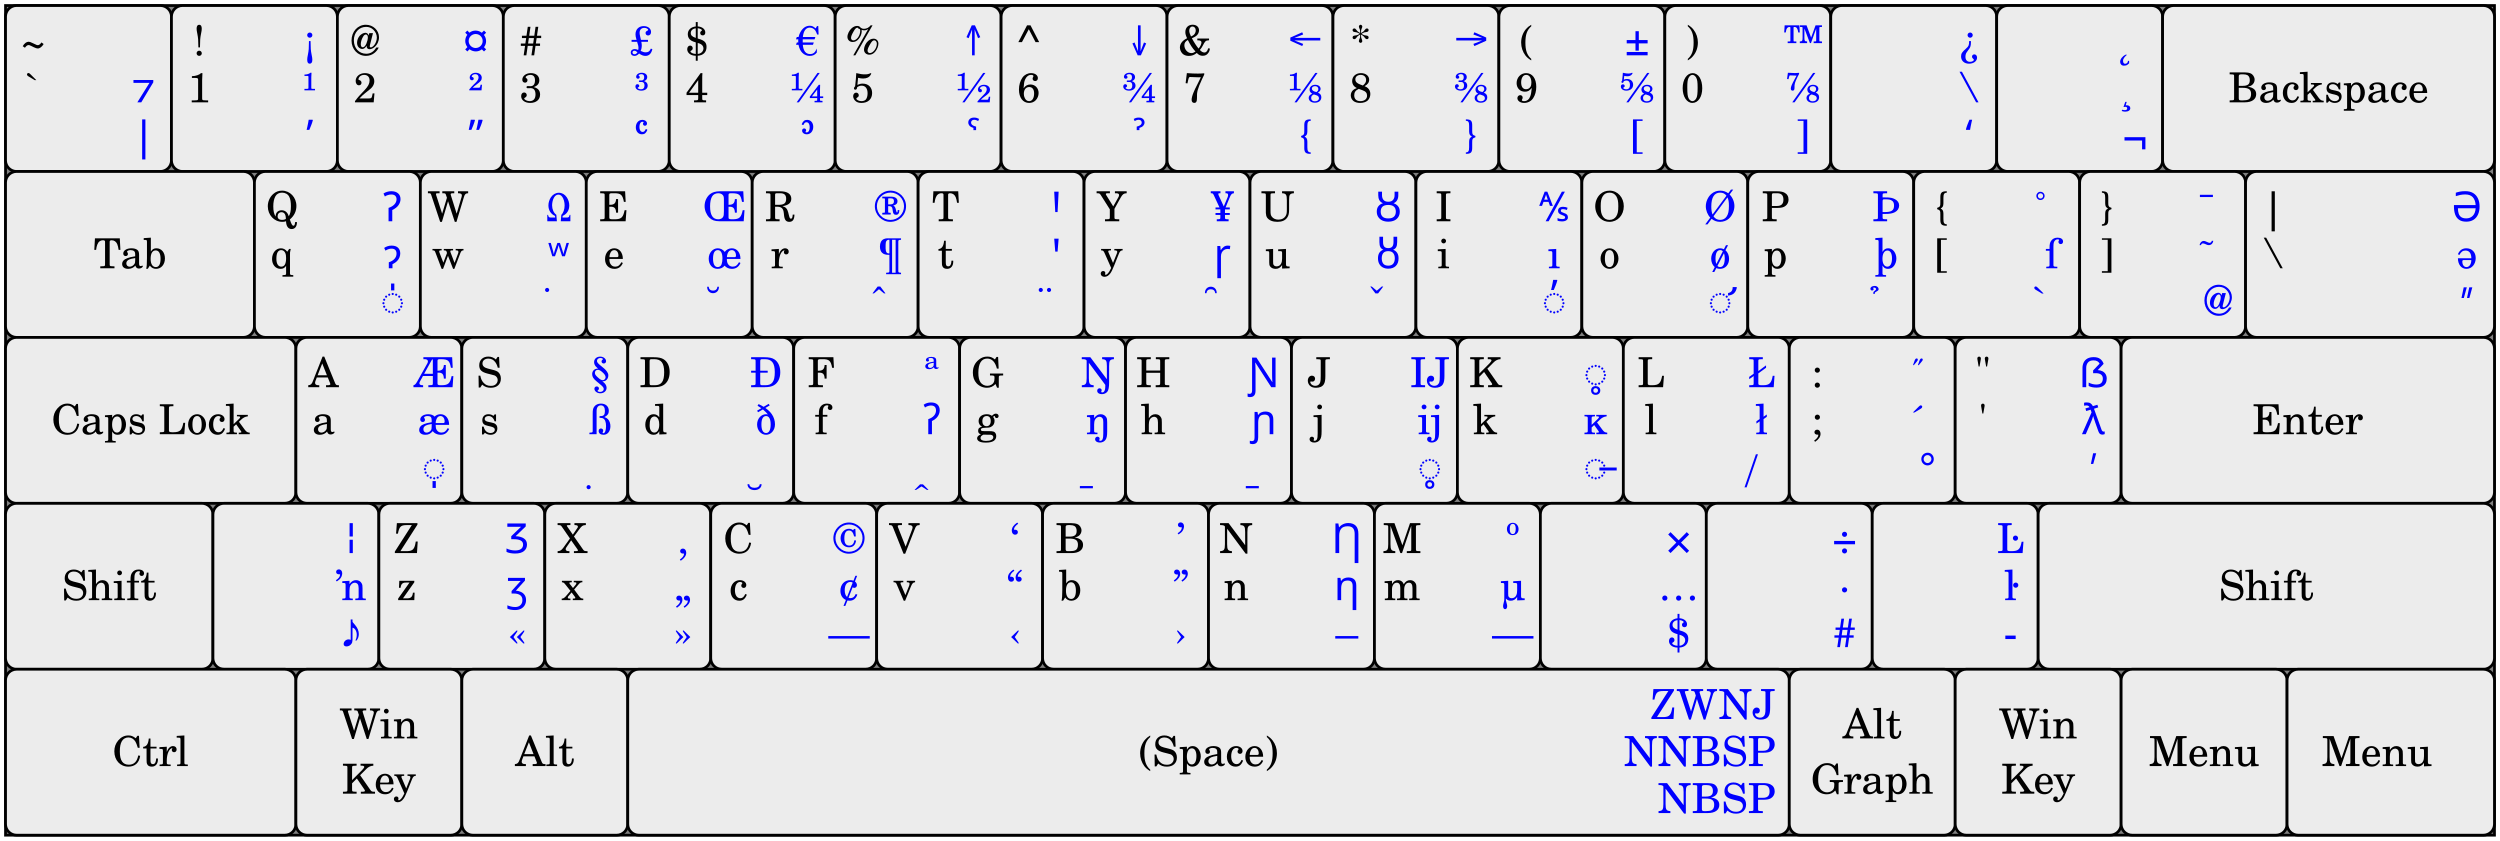
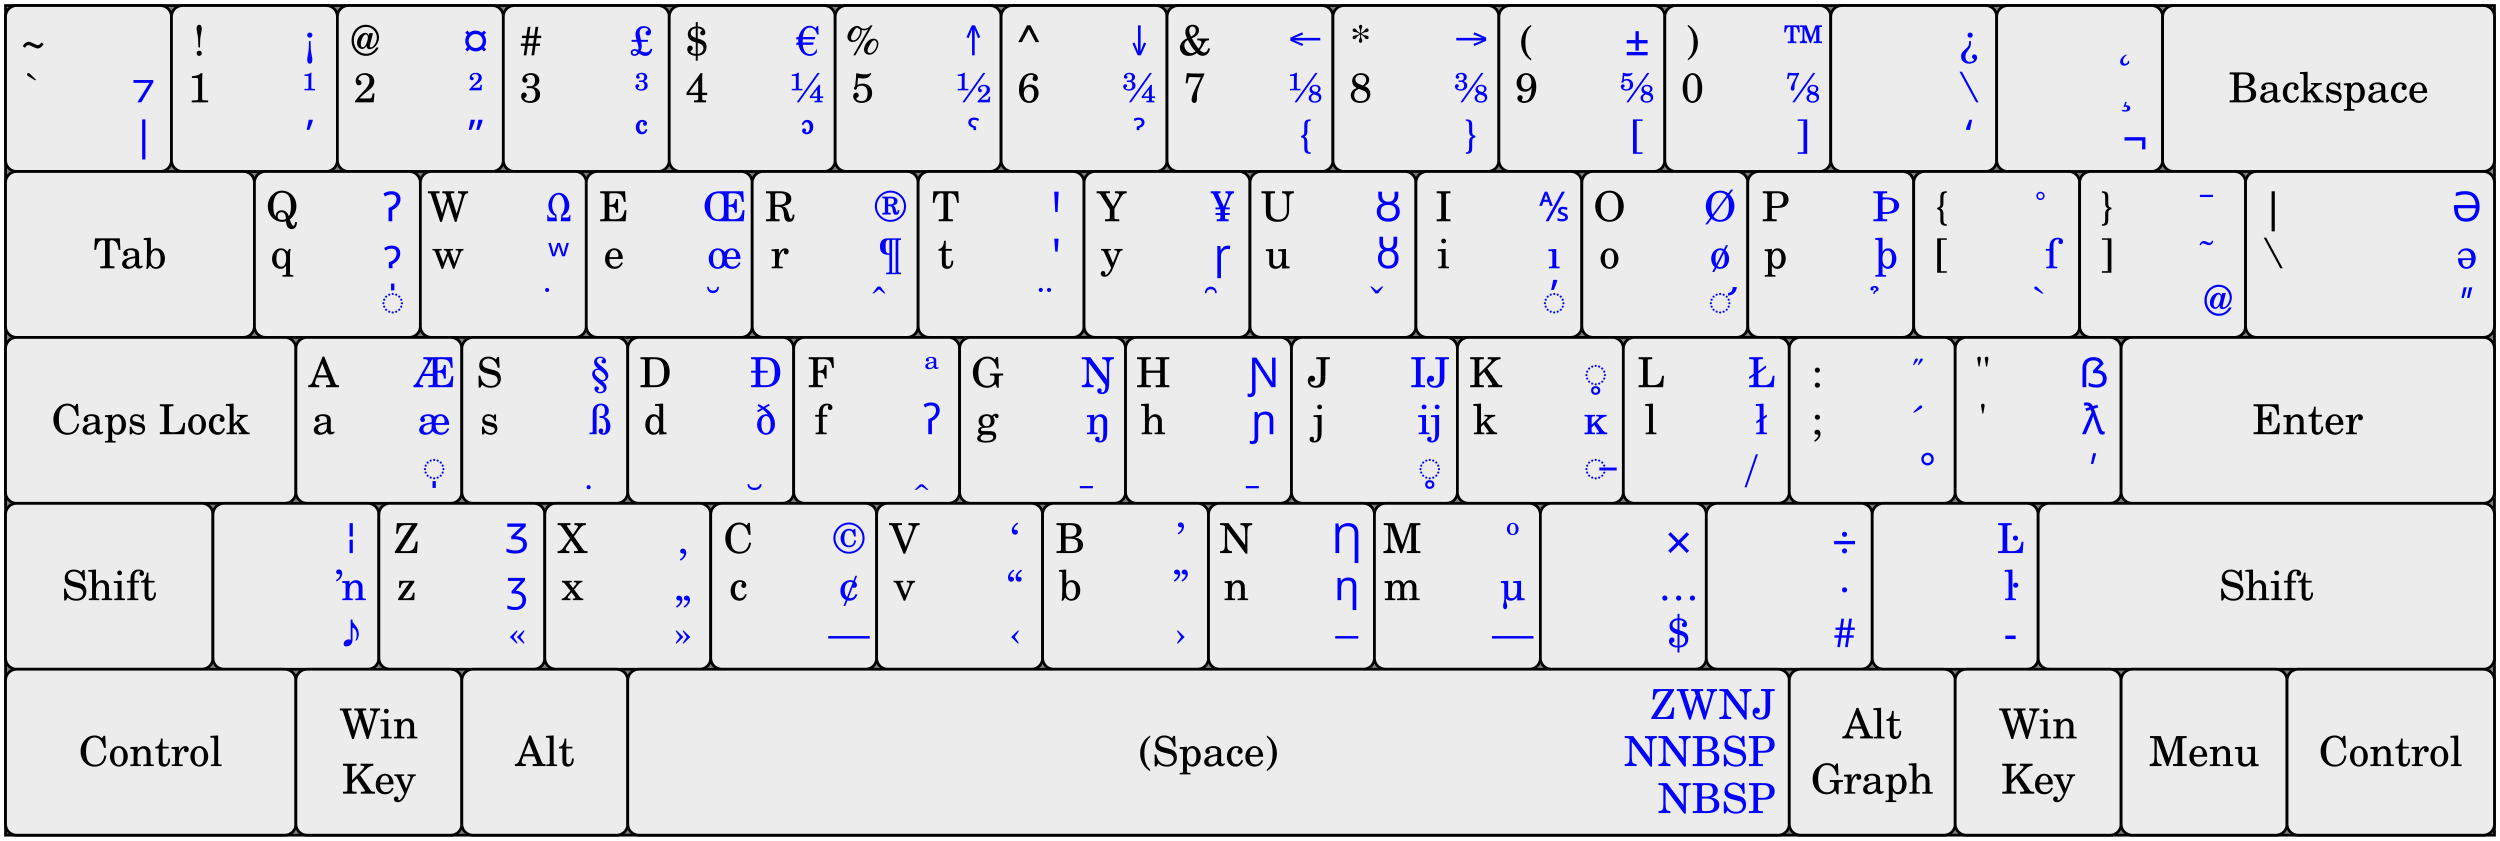
<svg xmlns="http://www.w3.org/2000/svg" width="100%" height="100%" viewBox="-2 -2 904 304">
  <style type="text/css">
     .left
     {
         fill: black;
     }
     
     .right
     {
         fill: blue;
     }

  </style>
  <rect id="keyboard" x="0" y="0" width="900" height="300" fill="gray" stroke="black" />
  <g font-family="'New Century Schoolbook', Palatino, Times, Courier, Helvetica, 'Cordia New', Ayuthaya, Tahoma, 'Arial Unicode MS', sans-serif" text-anchor="middle" font-size="15">
    <g transform="translate(0, 0)">
      <rect x="0" y="0" width="60" height="60" rx="4" ry="4" fill="#ececec" stroke="black" />
      <text class="left top" x="10" y="18">~</text>
      <text class="left mid" x="10" y="35">`</text>
      <text class="right top" x="50" y="18">­</text>
      <text class="right mid" x="50" y="35">⁊</text>
      <text class="right bottom" x="50" y="52">|</text>
    </g>
    <g transform="translate(60, 0)">
      <rect x="0" y="0" width="60" height="60" rx="4" ry="4" fill="#ececec" stroke="black" />
      <text class="left top" x="10" y="18">!</text>
      <text class="left mid" x="10" y="35">1</text>
      <text class="right top" x="50" y="18">¡</text>
      <text class="right mid" x="50" y="35">¹</text>
      <text class="right bottom" x="50" y="52">ʹ</text>
    </g>
    <g transform="translate(120, 0)">
      <rect x="0" y="0" width="60" height="60" rx="4" ry="4" fill="#ececec" stroke="black" />
      <text class="left top" x="10" y="18">@</text>
      <text class="left mid" x="10" y="35">2</text>
      <text class="right top" x="50" y="18">¤</text>
      <text class="right mid" x="50" y="35">²</text>
      <text class="right bottom" x="50" y="52">ʺ</text>
    </g>
    <g transform="translate(180, 0)">
      <rect x="0" y="0" width="60" height="60" rx="4" ry="4" fill="#ececec" stroke="black" />
      <text class="left top" x="10" y="18">#</text>
      <text class="left mid" x="10" y="35">3</text>
      <text class="right top" x="50" y="18">£</text>
      <text class="right mid" x="50" y="35">³</text>
      <text class="right bottom" x="50" y="52">ʿ</text>
    </g>
    <g transform="translate(240, 0)">
      <rect x="0" y="0" width="60" height="60" rx="4" ry="4" fill="#ececec" stroke="black" />
      <text class="left top" x="10" y="18">$</text>
      <text class="left mid" x="10" y="35">4</text>
      <text class="right top" x="50" y="18">€</text>
      <text class="right mid" x="50" y="35">¼</text>
      <text class="right bottom" x="50" y="52">ʾ</text>
    </g>
    <g transform="translate(300, 0)">
      <rect x="0" y="0" width="60" height="60" rx="4" ry="4" fill="#ececec" stroke="black" />
      <text class="left top" x="10" y="18">%</text>
      <text class="left mid" x="10" y="35">5</text>
      <text class="right top" x="50" y="18">↑</text>
      <text class="right mid" x="50" y="35">½</text>
      <text class="right bottom" x="50" y="52">ˁ</text>
    </g>
    <g transform="translate(360, 0)">
      <rect x="0" y="0" width="60" height="60" rx="4" ry="4" fill="#ececec" stroke="black" />
      <text class="left top" x="10" y="18">^</text>
      <text class="left mid" x="10" y="35">6</text>
      <text class="right top" x="50" y="18">↓</text>
      <text class="right mid" x="50" y="35">¾</text>
      <text class="right bottom" x="50" y="52">ˀ</text>
    </g>
    <g transform="translate(420, 0)">
      <rect x="0" y="0" width="60" height="60" rx="4" ry="4" fill="#ececec" stroke="black" />
      <text class="left top" x="10" y="18">&amp;</text>
      <text class="left mid" x="10" y="35">7</text>
      <text class="right top" x="50" y="18">←</text>
      <text class="right mid" x="50" y="35">⅛</text>
      <text class="right bottom" x="50" y="52">{</text>
    </g>
    <g transform="translate(480, 0)">
      <rect x="0" y="0" width="60" height="60" rx="4" ry="4" fill="#ececec" stroke="black" />
      <text class="left top" x="10" y="18">*</text>
      <text class="left mid" x="10" y="35">8</text>
      <text class="right top" x="50" y="18">→</text>
      <text class="right mid" x="50" y="35">⅜</text>
      <text class="right bottom" x="50" y="52">}</text>
    </g>
    <g transform="translate(540, 0)">
      <rect x="0" y="0" width="60" height="60" rx="4" ry="4" fill="#ececec" stroke="black" />
      <text class="left top" x="10" y="18">(</text>
      <text class="left mid" x="10" y="35">9</text>
      <text class="right top" x="50" y="18">±</text>
      <text class="right mid" x="50" y="35">⅝</text>
      <text class="right bottom" x="50" y="52">[</text>
    </g>
    <g transform="translate(600, 0)">
      <rect x="0" y="0" width="60" height="60" rx="4" ry="4" fill="#ececec" stroke="black" />
      <text class="left top" x="10" y="18">)</text>
      <text class="left mid" x="10" y="35">0</text>
      <text class="right top" x="50" y="18">™</text>
      <text class="right mid" x="50" y="35">⅞</text>
      <text class="right bottom" x="50" y="52">]</text>
    </g>
    <g transform="translate(660, 0)">
      <rect x="0" y="0" width="60" height="60" rx="4" ry="4" fill="#ececec" stroke="black" />
      <text class="left top" x="10" y="18" />
      <text class="left mid" x="10" y="35"> </text>
      <text class="right top" x="50" y="18">¿</text>
      <text class="right mid" x="50" y="35">\</text>
      <text class="right bottom" x="50" y="52">ʻ</text>
    </g>
    <g transform="translate(720, 0)">
      <rect x="0" y="0" width="60" height="60" rx="4" ry="4" fill="#ececec" stroke="black" />
      <text class="left top" x="10" y="18" />
      <text class="left mid" x="10" y="35"> </text>
      <text class="right top" x="50" y="18">̨</text>
      <text class="right mid" x="50" y="35">̧</text>
      <text class="right bottom" x="50" y="52">¬</text>
    </g>
    <g transform="translate(780, 0)">
      <rect x="0" y="0" width="120" height="60" rx="4" ry="4" fill="#ececec" stroke="black" />
      <text class="mid" x="60" y="35">Backspace</text>
    </g>
    <g transform="translate(0, 60)">
      <rect x="0" y="0" width="90" height="60" rx="4" ry="4" fill="#ececec" stroke="black" />
      <text class="mid" x="45" y="35">Tab</text>
    </g>
    <g transform="translate(90, 60)">
      <rect x="0" y="0" width="60" height="60" rx="4" ry="4" fill="#ececec" stroke="black" />
      <text class="left top" x="10" y="18">Q</text>
      <text class="left mid" x="10" y="35">q</text>
      <text class="right top" x="50" y="18">Ɂ</text>
      <text class="right mid" x="50" y="35">ɂ</text>
      <text class="right bottom" x="50" y="52">̍</text>
    </g>
    <g transform="translate(150, 60)">
      <rect x="0" y="0" width="60" height="60" rx="4" ry="4" fill="#ececec" stroke="black" />
      <text class="left top" x="10" y="18">W</text>
      <text class="left mid" x="10" y="35">w</text>
      <text class="right top" x="50" y="18">Ω</text>
      <text class="right mid" x="50" y="35">ʷ</text>
      <text class="right bottom" x="50" y="52">̇</text>
    </g>
    <g transform="translate(210, 60)">
      <rect x="0" y="0" width="60" height="60" rx="4" ry="4" fill="#ececec" stroke="black" />
      <text class="left top" x="10" y="18">E</text>
      <text class="left mid" x="10" y="35">e</text>
      <text class="right top" x="50" y="18">Œ</text>
      <text class="right mid" x="50" y="35">œ</text>
      <text class="right bottom" x="50" y="52">̆</text>
    </g>
    <g transform="translate(270, 60)">
      <rect x="0" y="0" width="60" height="60" rx="4" ry="4" fill="#ececec" stroke="black" />
      <text class="left top" x="10" y="18">R</text>
      <text class="left mid" x="10" y="35">r</text>
      <text class="right top" x="50" y="18">®</text>
      <text class="right mid" x="50" y="35">¶</text>
      <text class="right bottom" x="50" y="52">̂</text>
    </g>
    <g transform="translate(330, 60)">
      <rect x="0" y="0" width="60" height="60" rx="4" ry="4" fill="#ececec" stroke="black" />
      <text class="left top" x="10" y="18">T</text>
      <text class="left mid" x="10" y="35">t</text>
      <text class="right top" x="50" y="18">Ꞌ</text>
      <text class="right mid" x="50" y="35">ꞌ</text>
      <text class="right bottom" x="50" y="52">̈</text>
    </g>
    <g transform="translate(390, 60)">
      <rect x="0" y="0" width="60" height="60" rx="4" ry="4" fill="#ececec" stroke="black" />
      <text class="left top" x="10" y="18">Y</text>
      <text class="left mid" x="10" y="35">y</text>
      <text class="right top" x="50" y="18">¥</text>
      <text class="right mid" x="50" y="35">ɼ</text>
      <text class="right bottom" x="50" y="52">̑</text>
    </g>
    <g transform="translate(450, 60)">
      <rect x="0" y="0" width="60" height="60" rx="4" ry="4" fill="#ececec" stroke="black" />
      <text class="left top" x="10" y="18">U</text>
      <text class="left mid" x="10" y="35">u</text>
      <text class="right top" x="50" y="18">Ȣ</text>
      <text class="right mid" x="50" y="35">ȣ</text>
      <text class="right bottom" x="50" y="52">̌</text>
    </g>
    <g transform="translate(510, 60)">
      <rect x="0" y="0" width="60" height="60" rx="4" ry="4" fill="#ececec" stroke="black" />
      <text class="left top" x="10" y="18">I</text>
      <text class="left mid" x="10" y="35">i</text>
      <text class="right top" x="50" y="18">⅍</text>
      <text class="right mid" x="50" y="35">ı</text>
      <text class="right bottom" x="50" y="52">̓</text>
    </g>
    <g transform="translate(570, 60)">
      <rect x="0" y="0" width="60" height="60" rx="4" ry="4" fill="#ececec" stroke="black" />
      <text class="left top" x="10" y="18">O</text>
      <text class="left mid" x="10" y="35">o</text>
      <text class="right top" x="50" y="18">Ø</text>
      <text class="right mid" x="50" y="35">ø</text>
      <text class="right bottom" x="50" y="52">̛</text>
    </g>
    <g transform="translate(630, 60)">
      <rect x="0" y="0" width="60" height="60" rx="4" ry="4" fill="#ececec" stroke="black" />
      <text class="left top" x="10" y="18">P</text>
      <text class="left mid" x="10" y="35">p</text>
      <text class="right top" x="50" y="18">Þ</text>
      <text class="right mid" x="50" y="35">þ</text>
      <text class="right bottom" x="50" y="52">̉</text>
    </g>
    <g transform="translate(690, 60)">
      <rect x="0" y="0" width="60" height="60" rx="4" ry="4" fill="#ececec" stroke="black" />
      <text class="left top" x="10" y="18">{</text>
      <text class="left mid" x="10" y="35">[</text>
      <text class="right top" x="50" y="18">̊</text>
      <text class="right mid" x="50" y="35">ſ</text>
      <text class="right bottom" x="50" y="52">̀</text>
    </g>
    <g transform="translate(750, 60)">
      <rect x="0" y="0" width="60" height="60" rx="4" ry="4" fill="#ececec" stroke="black" />
      <text class="left top" x="10" y="18">}</text>
      <text class="left mid" x="10" y="35">]</text>
      <text class="right top" x="50" y="18">̄</text>
      <text class="right mid" x="50" y="35">̃</text>
      <text class="right bottom" x="50" y="52">@</text>
    </g>
    <g transform="translate(810, 60)">
      <rect x="0" y="0" width="90" height="60" rx="4" ry="4" fill="#ececec" stroke="black" />
      <text class="left top" x="10" y="18">|</text>
      <text class="left mid" x="10" y="35">\</text>
      <text class="right top" x="80" y="18">Ə</text>
      <text class="right mid" x="80" y="35">ə</text>
      <text class="right bottom" x="80" y="52">″</text>
    </g>
    <g transform="translate(0, 120)">
      <rect x="0" y="0" width="105" height="60" rx="4" ry="4" fill="#ececec" stroke="black" />
      <text class="mid" x="52.5" y="35">Caps Lock</text>
    </g>
    <g transform="translate(105, 120)">
      <rect x="0" y="0" width="60" height="60" rx="4" ry="4" fill="#ececec" stroke="black" />
      <text class="left top" x="10" y="18">A</text>
      <text class="left mid" x="10" y="35">a</text>
      <text class="right top" x="50" y="18">Æ</text>
      <text class="right mid" x="50" y="35">æ</text>
      <text class="right bottom" x="50" y="52">̩</text>
    </g>
    <g transform="translate(165, 120)">
      <rect x="0" y="0" width="60" height="60" rx="4" ry="4" fill="#ececec" stroke="black" />
      <text class="left top" x="10" y="18">S</text>
      <text class="left mid" x="10" y="35">s</text>
      <text class="right top" x="50" y="18">§</text>
      <text class="right mid" x="50" y="35">ß</text>
      <text class="right bottom" x="50" y="52">̣</text>
    </g>
    <g transform="translate(225, 120)">
      <rect x="0" y="0" width="60" height="60" rx="4" ry="4" fill="#ececec" stroke="black" />
      <text class="left top" x="10" y="18">D</text>
      <text class="left mid" x="10" y="35">d</text>
      <text class="right top" x="50" y="18">Ð</text>
      <text class="right mid" x="50" y="35">ð</text>
      <text class="right bottom" x="50" y="52">̮</text>
    </g>
    <g transform="translate(285, 120)">
      <rect x="0" y="0" width="60" height="60" rx="4" ry="4" fill="#ececec" stroke="black" />
      <text class="left top" x="10" y="18">F</text>
      <text class="left mid" x="10" y="35">f</text>
      <text class="right top" x="50" y="18">ª</text>
      <text class="right mid" x="50" y="35">ʔ</text>
      <text class="right bottom" x="50" y="52">̭</text>
    </g>
    <g transform="translate(345, 120)">
      <rect x="0" y="0" width="60" height="60" rx="4" ry="4" fill="#ececec" stroke="black" />
      <text class="left top" x="10" y="18">G</text>
      <text class="left mid" x="10" y="35">g</text>
      <text class="right top" x="50" y="18">Ŋ</text>
      <text class="right mid" x="50" y="35">ŋ</text>
      <text class="right bottom" x="50" y="52">̱</text>
    </g>
    <g transform="translate(405, 120)">
      <rect x="0" y="0" width="60" height="60" rx="4" ry="4" fill="#ececec" stroke="black" />
      <text class="left top" x="10" y="18">H</text>
      <text class="left mid" x="10" y="35">h</text>
      <text class="right top" x="50" y="18">Ɲ</text>
      <text class="right mid" x="50" y="35">ɲ</text>
      <text class="right bottom" x="50" y="52">̲</text>
    </g>
    <g transform="translate(465, 120)">
      <rect x="0" y="0" width="60" height="60" rx="4" ry="4" fill="#ececec" stroke="black" />
      <text class="left top" x="10" y="18">J</text>
      <text class="left mid" x="10" y="35">j</text>
      <text class="right top" x="50" y="18">Ĳ</text>
      <text class="right mid" x="50" y="35">ĳ</text>
      <text class="right bottom" x="50" y="52">̥</text>
    </g>
    <g transform="translate(525, 120)">
      <rect x="0" y="0" width="60" height="60" rx="4" ry="4" fill="#ececec" stroke="black" />
      <text class="left top" x="10" y="18">K</text>
      <text class="left mid" x="10" y="35">k</text>
      <text class="right top" x="50" y="18">̥</text>
      <text class="right mid" x="50" y="35">ĸ</text>
      <text class="right bottom" x="50" y="52">̵</text>
    </g>
    <g transform="translate(585, 120)">
      <rect x="0" y="0" width="60" height="60" rx="4" ry="4" fill="#ececec" stroke="black" />
      <text class="left top" x="10" y="18">L</text>
      <text class="left mid" x="10" y="35">l</text>
      <text class="right top" x="50" y="18">Ł</text>
      <text class="right mid" x="50" y="35">ł</text>
      <text class="right bottom" x="50" y="52"≯</text>
    </g>
    <g transform="translate(645, 120)">
      <rect x="0" y="0" width="60" height="60" rx="4" ry="4" fill="#ececec" stroke="black" />
      <text class="left top" x="10" y="18">:</text>
      <text class="left mid" x="10" y="35">;</text>
      <text class="right top" x="50" y="18">̋</text>
      <text class="right mid" x="50" y="35">́</text>
      <text class="right bottom" x="50" y="52">°</text>
    </g>
    <g transform="translate(705, 120)">
      <rect x="0" y="0" width="60" height="60" rx="4" ry="4" fill="#ececec" stroke="black" />
      <text class="left top" x="10" y="18">"</text>
      <text class="left mid" x="10" y="35">'</text>
      <text class="right top" x="50" y="18">ẞ</text>
      <text class="right mid" x="50" y="35">ƛ</text>
      <text class="right bottom" x="50" y="52">′</text>
    </g>
    <g transform="translate(765, 120)">
      <rect x="0" y="0" width="135" height="60" rx="4" ry="4" fill="#ececec" stroke="black" />
      <text class="mid" x="67.5" y="35">Enter</text>
    </g>
    <g transform="translate(0, 180)">
      <rect x="0" y="0" width="75" height="60" rx="4" ry="4" fill="#ececec" stroke="black" />
      <text class="mid" x="37.5" y="35">Shift</text>
    </g>
    <g transform="translate(75, 180)">
      <rect x="0" y="0" width="60" height="60" rx="4" ry="4" fill="#ececec" stroke="black" />
      <text class="left top" x="10" y="18" />
      <text class="left mid" x="10" y="35"> </text>
      <text class="right top" x="50" y="18">¦</text>
      <text class="right mid" x="50" y="35">ŉ</text>
      <text class="right bottom" x="50" y="52">♪</text>
    </g>
    <g transform="translate(135, 180)">
      <rect x="0" y="0" width="60" height="60" rx="4" ry="4" fill="#ececec" stroke="black" />
      <text class="left top" x="10" y="18">Z</text>
      <text class="left mid" x="10" y="35">z</text>
      <text class="right top" x="50" y="18">Ʒ</text>
      <text class="right mid" x="50" y="35">ʒ</text>
      <text class="right bottom" x="50" y="52">«</text>
    </g>
    <g transform="translate(195, 180)">
      <rect x="0" y="0" width="60" height="60" rx="4" ry="4" fill="#ececec" stroke="black" />
      <text class="left top" x="10" y="18">X</text>
      <text class="left mid" x="10" y="35">x</text>
      <text class="right top" x="50" y="18">‚</text>
      <text class="right mid" x="50" y="35">„</text>
      <text class="right bottom" x="50" y="52">»</text>
    </g>
    <g transform="translate(255, 180)">
      <rect x="0" y="0" width="60" height="60" rx="4" ry="4" fill="#ececec" stroke="black" />
      <text class="left top" x="10" y="18">C</text>
      <text class="left mid" x="10" y="35">c</text>
      <text class="right top" x="50" y="18">©</text>
      <text class="right mid" x="50" y="35">¢</text>
      <text class="right bottom" x="50" y="52">―</text>
    </g>
    <g transform="translate(315, 180)">
      <rect x="0" y="0" width="60" height="60" rx="4" ry="4" fill="#ececec" stroke="black" />
      <text class="left top" x="10" y="18">V</text>
      <text class="left mid" x="10" y="35">v</text>
      <text class="right top" x="50" y="18">‘</text>
      <text class="right mid" x="50" y="35">“</text>
      <text class="right bottom" x="50" y="52">‹</text>
    </g>
    <g transform="translate(375, 180)">
      <rect x="0" y="0" width="60" height="60" rx="4" ry="4" fill="#ececec" stroke="black" />
      <text class="left top" x="10" y="18">B</text>
      <text class="left mid" x="10" y="35">b</text>
      <text class="right top" x="50" y="18">’</text>
      <text class="right mid" x="50" y="35">”</text>
      <text class="right bottom" x="50" y="52">›</text>
    </g>
    <g transform="translate(435, 180)">
      <rect x="0" y="0" width="60" height="60" rx="4" ry="4" fill="#ececec" stroke="black" />
      <text class="left top" x="10" y="18">N</text>
      <text class="left mid" x="10" y="35">n</text>
      <text class="right top" x="50" y="18">Ƞ</text>
      <text class="right mid" x="50" y="35">ƞ</text>
      <text class="right bottom" x="50" y="52">–</text>
    </g>
    <g transform="translate(495, 180)">
      <rect x="0" y="0" width="60" height="60" rx="4" ry="4" fill="#ececec" stroke="black" />
      <text class="left top" x="10" y="18">M</text>
      <text class="left mid" x="10" y="35">m</text>
      <text class="right top" x="50" y="18">º</text>
      <text class="right mid" x="50" y="35">µ</text>
      <text class="right bottom" x="50" y="52">—</text>
    </g>
    <g transform="translate(555, 180)">
      <rect x="0" y="0" width="60" height="60" rx="4" ry="4" fill="#ececec" stroke="black" />
      <text class="left top" x="10" y="18" />
      <text class="left mid" x="10" y="35"> </text>
      <text class="right top" x="50" y="18">×</text>
      <text class="right mid" x="50" y="35">…</text>
      <text class="right bottom" x="50" y="52">$</text>
    </g>
    <g transform="translate(615, 180)">
      <rect x="0" y="0" width="60" height="60" rx="4" ry="4" fill="#ececec" stroke="black" />
      <text class="left top" x="10" y="18" />
      <text class="left mid" x="10" y="35"> </text>
      <text class="right top" x="50" y="18">÷</text>
      <text class="right mid" x="50" y="35">·</text>
      <text class="right bottom" x="50" y="52">#</text>
    </g>
    <g transform="translate(675, 180)">
      <rect x="0" y="0" width="60" height="60" rx="4" ry="4" fill="#ececec" stroke="black" />
      <text class="left top" x="10" y="18" />
      <text class="left mid" x="10" y="35"> </text>
      <text class="right top" x="50" y="18">Ŀ</text>
      <text class="right mid" x="50" y="35">ŀ</text>
      <text class="right bottom" x="50" y="52">‑</text>
    </g>
    <g transform="translate(735, 180)">
      <rect x="0" y="0" width="165" height="60" rx="4" ry="4" fill="#ececec" stroke="black" />
      <text class="mid" x="82.5" y="35">Shift</text>
    </g>
    <g transform="translate(0, 240)">
      <rect x="0" y="0" width="105" height="60" rx="4" ry="4" fill="#ececec" stroke="black" />
-       <text class="mid" x="52.5" y="35">Ctrl</text>
+       <text class="mid" x="52.5" y="35">Control</text>
    </g>
    <g transform="translate(105, 240)">
      <rect x="0" y="0" width="60" height="60" rx="4" ry="4" fill="#ececec" stroke="black" />
      <text class="mid" x="30" y="25">Win<tspan x="30" y="45">Key</tspan>
      </text>
    </g>
    <g transform="translate(165, 240)">
      <rect x="0" y="0" width="60" height="60" rx="4" ry="4" fill="#ececec" stroke="black" />
      <text class="mid" x="30" y="35">Alt</text>
    </g>
    <g transform="translate(225, 240)">
      <rect x="0" y="0" width="420" height="60" rx="4" ry="4" fill="#ececec" stroke="black" />
      <text class="left top" x="10" y="18"> </text>
      <text class="mid" x="210" y="35">(Space)</text>
      <text class="right top" x="415" y="18" text-anchor="end">ZWNJ</text>
      <text class="right mid" x="415" y="35" text-anchor="end">‌ NNBSP</text>
      <text class="right bottom" x="415" y="52" text-anchor="end">  NBSP</text>
    </g>
    <g transform="translate(645, 240)">
      <rect x="0" y="0" width="60" height="60" rx="4" ry="4" fill="#ececec" stroke="black" />
      <text class="mid" x="30" y="25">Alt<tspan x="30" y="45">Graph</tspan>
      </text>
    </g>
    <g transform="translate(705, 240)">
      <rect x="0" y="0" width="60" height="60" rx="4" ry="4" fill="#ececec" stroke="black" />
      <text class="mid" x="30" y="25">Win<tspan x="30" y="45">Key</tspan>
      </text>
    </g>
    <g transform="translate(765, 240)">
      <rect x="0" y="0" width="60" height="60" rx="4" ry="4" fill="#ececec" stroke="black" />
      <text class="mid" x="30" y="35">Menu</text>
    </g>
    <g transform="translate(825, 240)">
      <rect x="0" y="0" width="75" height="60" rx="4" ry="4" fill="#ececec" stroke="black" />
-       <text class="mid" x="32.5" y="35">Menu</text>
+       <text class="mid" x="37.5" y="35">Control</text>
    </g>
  </g>
</svg>
